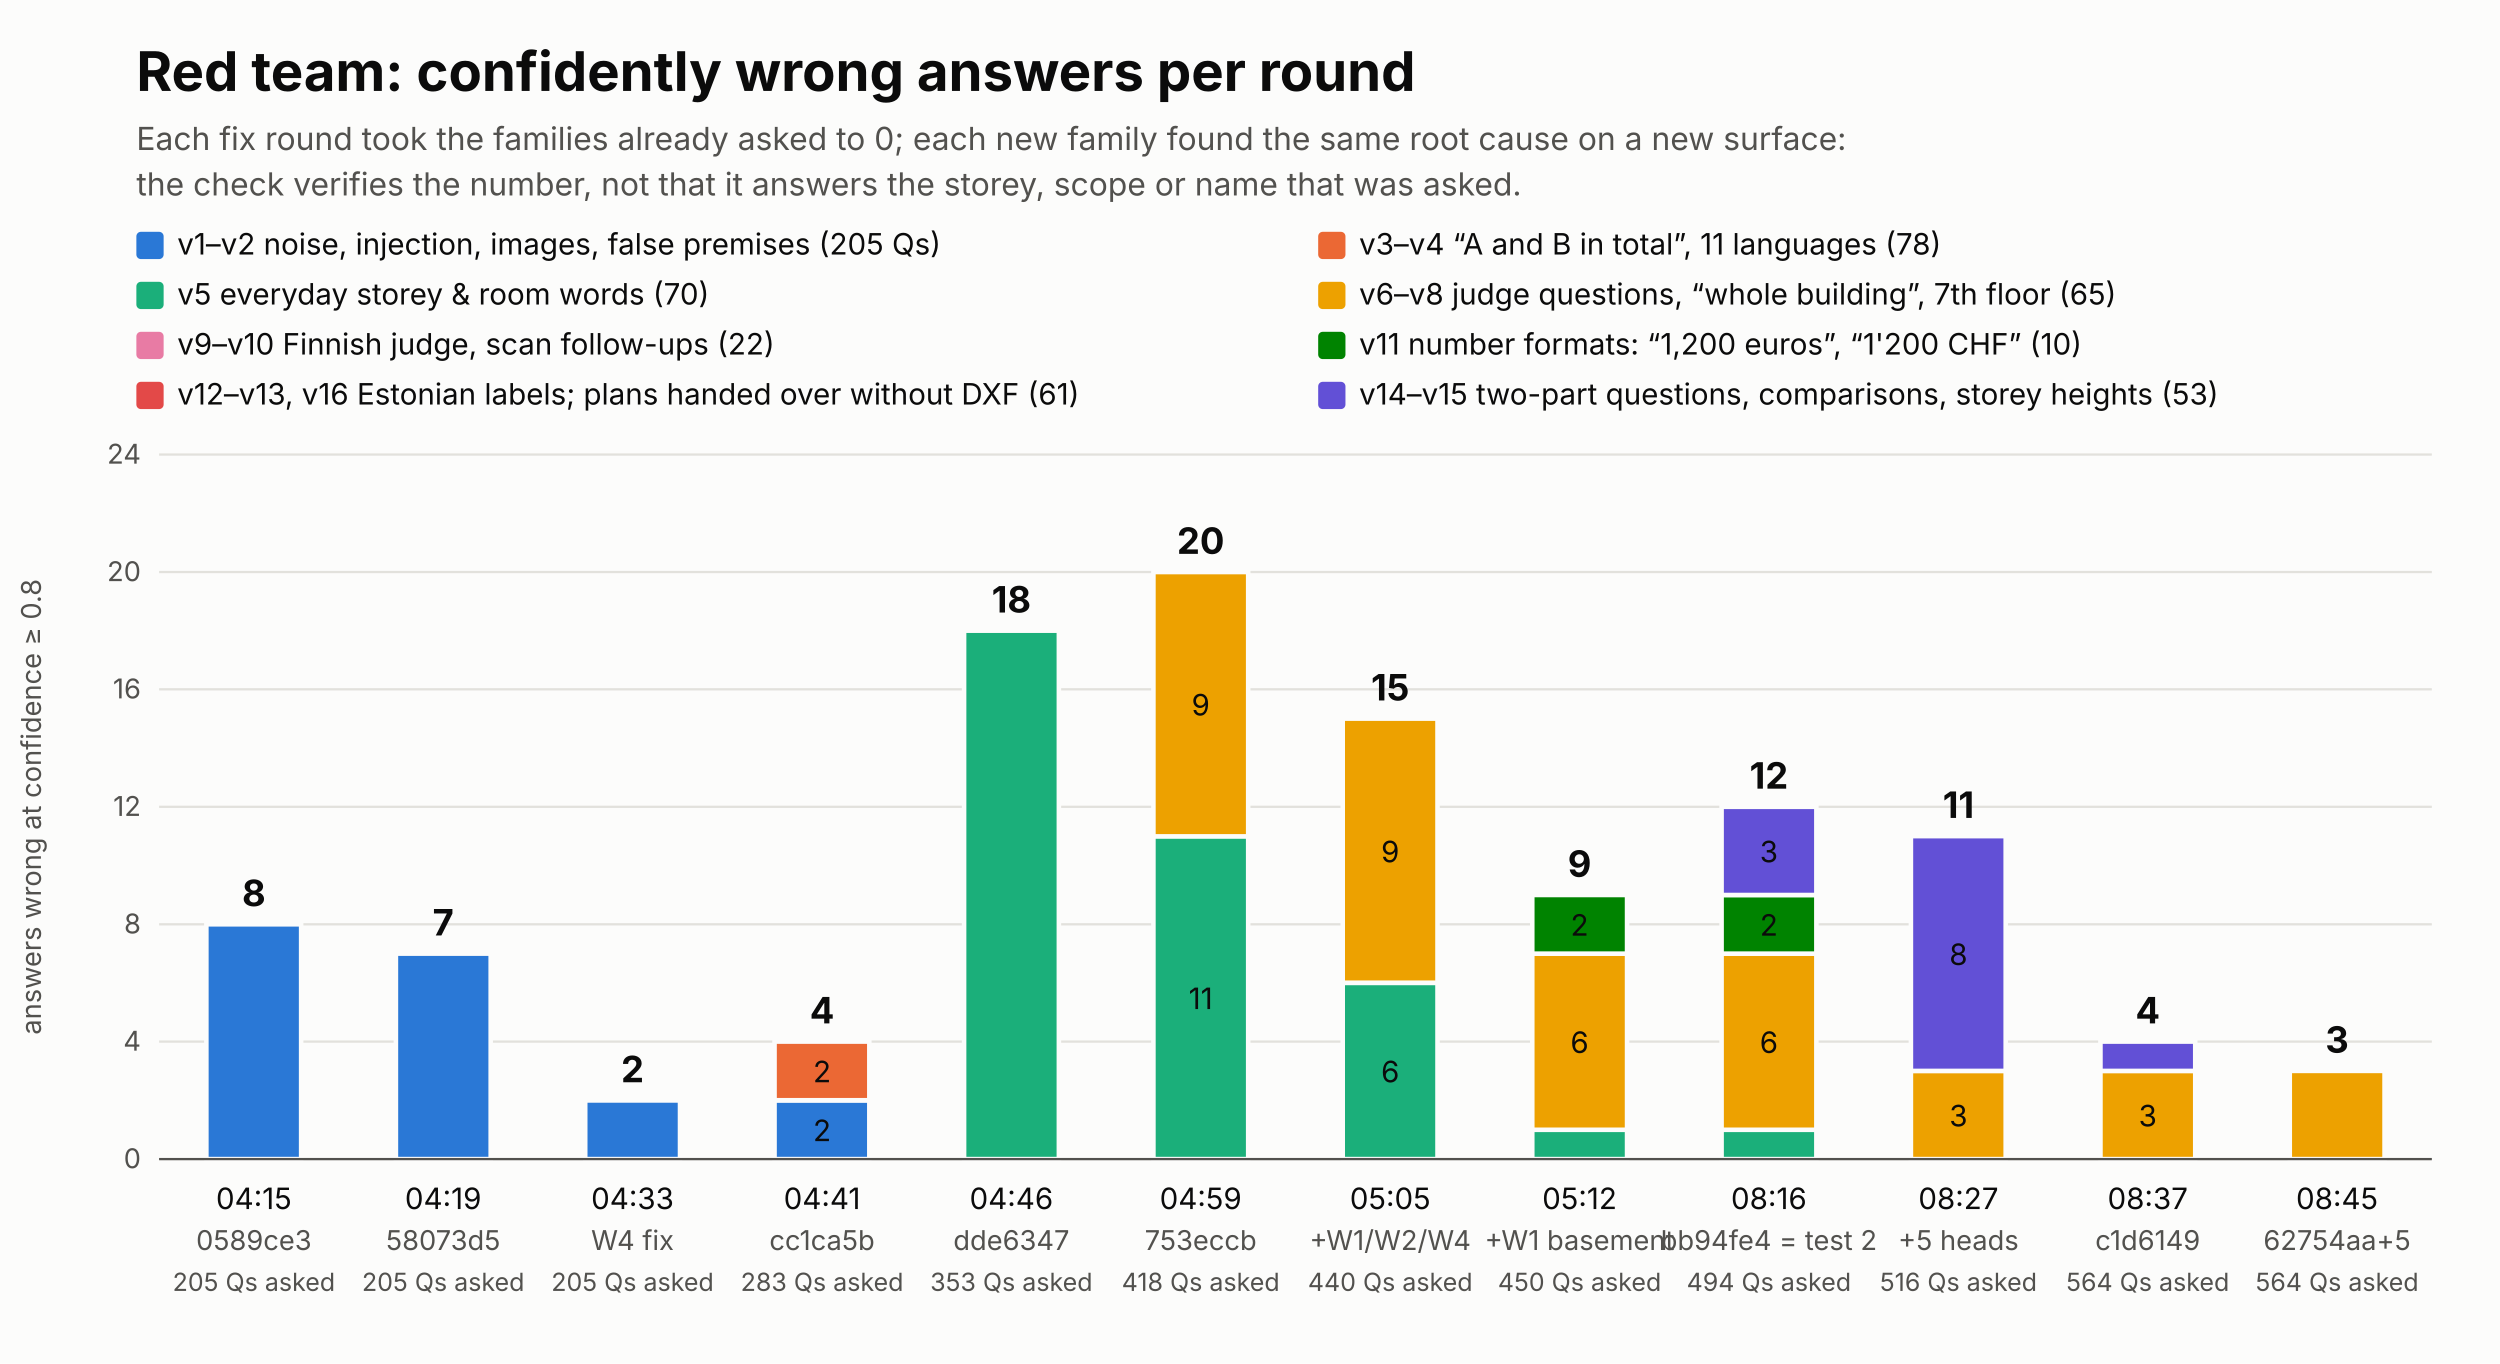
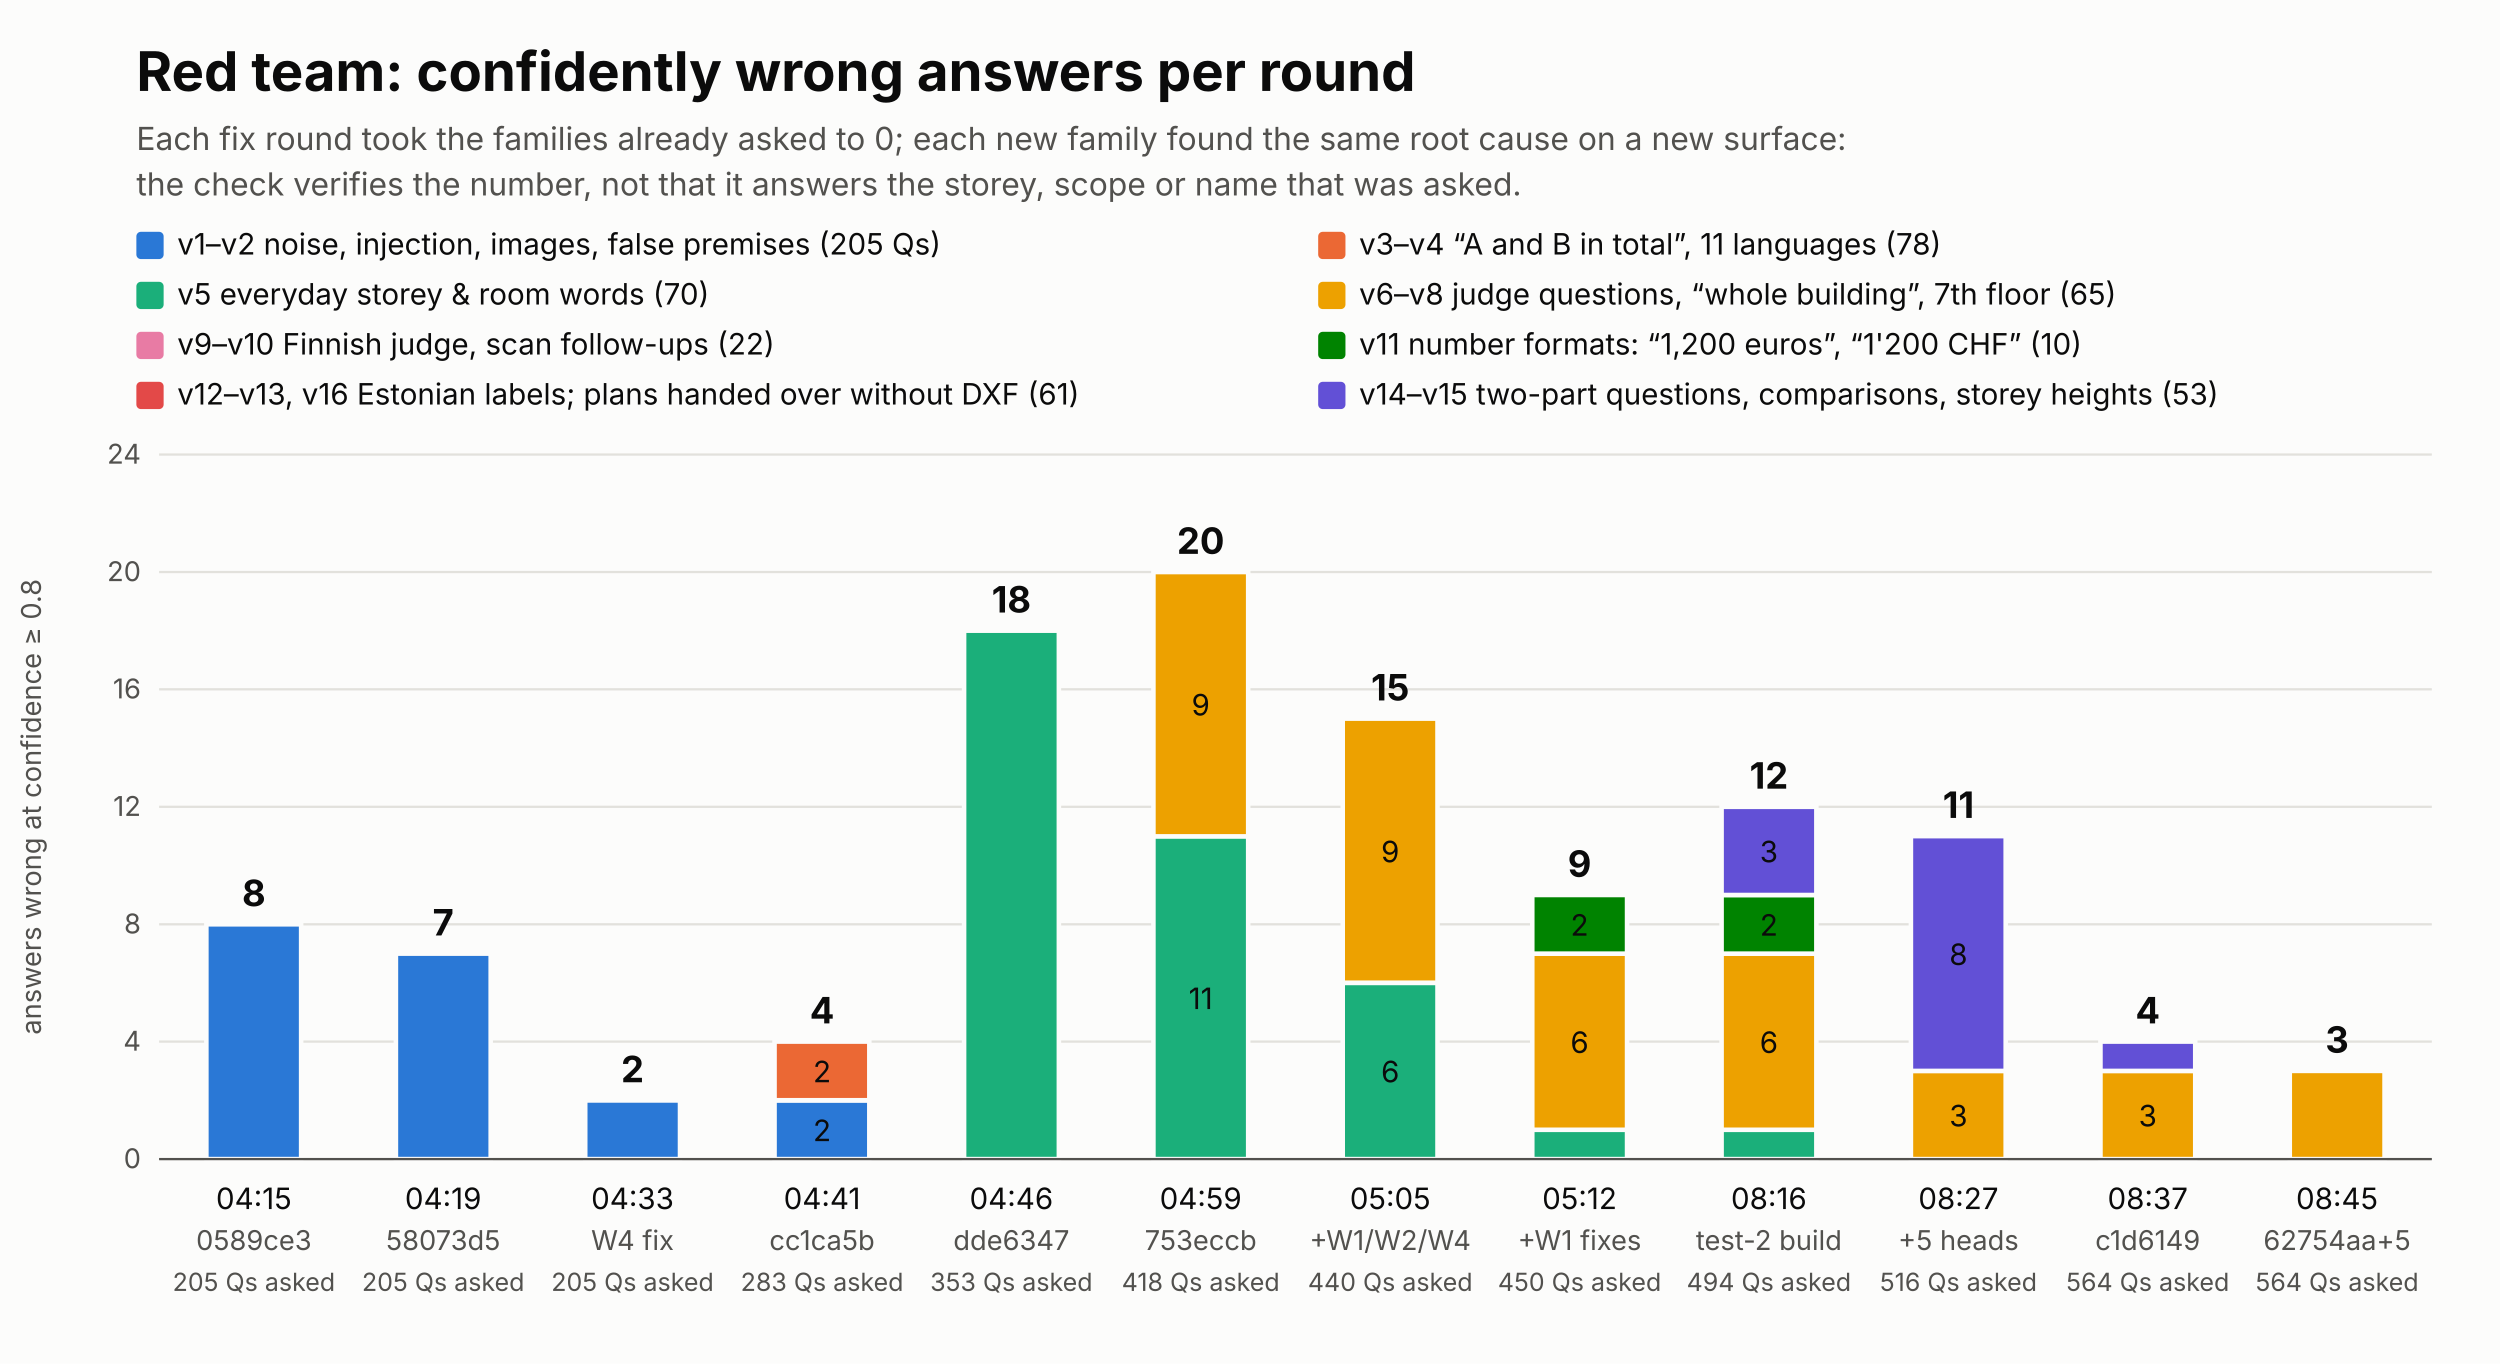
<svg xmlns="http://www.w3.org/2000/svg" width="1100" height="600" viewBox="0 0 1100 600" font-family="Inter, Helvetica, Arial, sans-serif">
  <rect width="1100" height="600" fill="#fcfcfb" />
  <text x="60" y="40" font-size="24" font-weight="700" fill="#0b0b0b">Red team: confidently wrong answers per round</text>
  <text x="60" y="66" font-size="14" fill="#52514e">Each fix round took the families already asked to 0; each new family found the same root cause on a new surface:</text>
  <text x="60" y="86" font-size="14" fill="#52514e">the check verifies the number, not that it answers the storey, scope or name that was asked.</text>
  <rect x="60" y="102" width="12" height="12" rx="2" fill="#2a78d6" />
  <text x="78" y="112" font-size="13" fill="#0b0b0b">v1–v2 noise, injection, images, false premises (205 Qs)</text>
  <rect x="580" y="102" width="12" height="12" rx="2" fill="#eb6834" />
  <text x="598" y="112" font-size="13" fill="#0b0b0b">v3–v4 “A and B in total”, 11 languages (78)</text>
  <rect x="60" y="124" width="12" height="12" rx="2" fill="#1baf7a" />
  <text x="78" y="134" font-size="13" fill="#0b0b0b">v5 everyday storey &amp; room words (70)</text>
  <rect x="580" y="124" width="12" height="12" rx="2" fill="#eda100" />
  <text x="598" y="134" font-size="13" fill="#0b0b0b">v6–v8 judge questions, “whole building”, 7th floor (65)</text>
  <rect x="60" y="146" width="12" height="12" rx="2" fill="#e87ba4" />
  <text x="78" y="156" font-size="13" fill="#0b0b0b">v9–v10 Finnish judge, scan follow-ups (22)</text>
  <rect x="580" y="146" width="12" height="12" rx="2" fill="#008300" />
  <text x="598" y="156" font-size="13" fill="#0b0b0b">v11 number formats: “1,200 euros”, “1'200 CHF” (10)</text>
  <rect x="60" y="168" width="12" height="12" rx="2" fill="#e34948" />
  <text x="78" y="178" font-size="13" fill="#0b0b0b">v12–v13, v16 Estonian labels; plans handed over without DXF (61)</text>
  <rect x="580" y="168" width="12" height="12" rx="2" fill="#6250d6" />
  <text x="598" y="178" font-size="13" fill="#0b0b0b">v14–v15 two-part questions, comparisons, storey heights (53)</text>
  <line x1="70" x2="1070" y1="510.0" y2="510.0" stroke="#e2e1dc" stroke-width="1" />
  <text x="62" y="514.0" font-size="12" fill="#52514e" text-anchor="end">0</text>
  <line x1="70" x2="1070" y1="458.3" y2="458.3" stroke="#e2e1dc" stroke-width="1" />
  <text x="62" y="462.3" font-size="12" fill="#52514e" text-anchor="end">4</text>
  <line x1="70" x2="1070" y1="406.7" y2="406.7" stroke="#e2e1dc" stroke-width="1" />
  <text x="62" y="410.7" font-size="12" fill="#52514e" text-anchor="end">8</text>
  <line x1="70" x2="1070" y1="355.0" y2="355.0" stroke="#e2e1dc" stroke-width="1" />
  <text x="62" y="359.0" font-size="12" fill="#52514e" text-anchor="end">12</text>
  <line x1="70" x2="1070" y1="303.3" y2="303.3" stroke="#e2e1dc" stroke-width="1" />
  <text x="62" y="307.3" font-size="12" fill="#52514e" text-anchor="end">16</text>
  <line x1="70" x2="1070" y1="251.7" y2="251.7" stroke="#e2e1dc" stroke-width="1" />
  <text x="62" y="255.7" font-size="12" fill="#52514e" text-anchor="end">20</text>
  <line x1="70" x2="1070" y1="200.0" y2="200.0" stroke="#e2e1dc" stroke-width="1" />
  <text x="62" y="204.0" font-size="12" fill="#52514e" text-anchor="end">24</text>
  <text x="18" y="355.0" font-size="12" fill="#52514e" text-anchor="middle" transform="rotate(-90 18 355.0)">answers wrong at confidence ≥ 0.8</text>
  <rect x="90.8" y="406.7" width="41.7" height="103.3" fill="#2a78d6" stroke="#fcfcfb" stroke-width="2" />
  <text x="111.7" y="398.7" font-size="16" font-weight="700" fill="#0b0b0b" text-anchor="middle">8</text>
  <text x="111.7" y="532" font-size="13" fill="#0b0b0b" text-anchor="middle">04:15</text>
  <text x="111.7" y="550" font-size="12" fill="#52514e" text-anchor="middle">0589ce3</text>
  <text x="111.7" y="568" font-size="11" fill="#52514e" text-anchor="middle">205 Qs asked</text>
  <rect x="174.2" y="419.6" width="41.7" height="90.4" fill="#2a78d6" stroke="#fcfcfb" stroke-width="2" />
  <text x="195.0" y="411.6" font-size="16" font-weight="700" fill="#0b0b0b" text-anchor="middle">7</text>
  <text x="195.0" y="532" font-size="13" fill="#0b0b0b" text-anchor="middle">04:19</text>
  <text x="195.0" y="550" font-size="12" fill="#52514e" text-anchor="middle">58073d5</text>
  <text x="195.0" y="568" font-size="11" fill="#52514e" text-anchor="middle">205 Qs asked</text>
  <rect x="257.5" y="484.2" width="41.7" height="25.8" fill="#2a78d6" stroke="#fcfcfb" stroke-width="2" />
  <text x="278.3" y="476.2" font-size="16" font-weight="700" fill="#0b0b0b" text-anchor="middle">2</text>
  <text x="278.3" y="532" font-size="13" fill="#0b0b0b" text-anchor="middle">04:33</text>
  <text x="278.3" y="550" font-size="12" fill="#52514e" text-anchor="middle">W4 fix</text>
  <text x="278.3" y="568" font-size="11" fill="#52514e" text-anchor="middle">205 Qs asked</text>
  <rect x="340.8" y="484.2" width="41.7" height="25.8" fill="#2a78d6" stroke="#fcfcfb" stroke-width="2" />
  <text x="361.7" y="502.1" font-size="13" fill="#0b0b0b" text-anchor="middle">2</text>
  <rect x="340.8" y="458.3" width="41.7" height="25.8" fill="#eb6834" stroke="#fcfcfb" stroke-width="2" />
  <text x="361.7" y="476.2" font-size="13" fill="#0b0b0b" text-anchor="middle">2</text>
  <text x="361.7" y="450.3" font-size="16" font-weight="700" fill="#0b0b0b" text-anchor="middle">4</text>
  <text x="361.7" y="532" font-size="13" fill="#0b0b0b" text-anchor="middle">04:41</text>
  <text x="361.7" y="550" font-size="12" fill="#52514e" text-anchor="middle">cc1ca5b</text>
  <text x="361.7" y="568" font-size="11" fill="#52514e" text-anchor="middle">283 Qs asked</text>
  <rect x="424.2" y="277.5" width="41.7" height="232.5" fill="#1baf7a" stroke="#fcfcfb" stroke-width="2" />
  <text x="445.0" y="269.5" font-size="16" font-weight="700" fill="#0b0b0b" text-anchor="middle">18</text>
  <text x="445.0" y="532" font-size="13" fill="#0b0b0b" text-anchor="middle">04:46</text>
  <text x="445.0" y="550" font-size="12" fill="#52514e" text-anchor="middle">dde6347</text>
  <text x="445.0" y="568" font-size="11" fill="#52514e" text-anchor="middle">353 Qs asked</text>
  <rect x="507.5" y="367.9" width="41.7" height="142.1" fill="#1baf7a" stroke="#fcfcfb" stroke-width="2" />
  <text x="528.3" y="444.0" font-size="13" fill="#0b0b0b" text-anchor="middle">11</text>
  <rect x="507.5" y="251.7" width="41.7" height="116.3" fill="#eda100" stroke="#fcfcfb" stroke-width="2" />
  <text x="528.3" y="314.8" font-size="13" fill="#0b0b0b" text-anchor="middle">9</text>
  <text x="528.3" y="243.7" font-size="16" font-weight="700" fill="#0b0b0b" text-anchor="middle">20</text>
  <text x="528.3" y="532" font-size="13" fill="#0b0b0b" text-anchor="middle">04:59</text>
  <text x="528.3" y="550" font-size="12" fill="#52514e" text-anchor="middle">753eccb</text>
  <text x="528.3" y="568" font-size="11" fill="#52514e" text-anchor="middle">418 Qs asked</text>
  <rect x="590.8" y="432.5" width="41.7" height="77.5" fill="#1baf7a" stroke="#fcfcfb" stroke-width="2" />
  <text x="611.7" y="476.2" font-size="13" fill="#0b0b0b" text-anchor="middle">6</text>
  <rect x="590.8" y="316.2" width="41.7" height="116.2" fill="#eda100" stroke="#fcfcfb" stroke-width="2" />
  <text x="611.7" y="379.4" font-size="13" fill="#0b0b0b" text-anchor="middle">9</text>
  <text x="611.7" y="308.2" font-size="16" font-weight="700" fill="#0b0b0b" text-anchor="middle">15</text>
  <text x="611.7" y="532" font-size="13" fill="#0b0b0b" text-anchor="middle">05:05</text>
  <text x="611.7" y="550" font-size="12" fill="#52514e" text-anchor="middle">+W1/W2/W4</text>
  <text x="611.7" y="568" font-size="11" fill="#52514e" text-anchor="middle">440 Qs asked</text>
  <rect x="674.2" y="497.1" width="41.7" height="12.9" fill="#1baf7a" stroke="#fcfcfb" stroke-width="2" />
  <rect x="674.2" y="419.6" width="41.7" height="77.5" fill="#eda100" stroke="#fcfcfb" stroke-width="2" />
  <text x="695.0" y="463.3" font-size="13" fill="#0b0b0b" text-anchor="middle">6</text>
  <rect x="674.2" y="393.8" width="41.7" height="25.8" fill="#008300" stroke="#fcfcfb" stroke-width="2" />
  <text x="695.0" y="411.7" font-size="13" fill="#0b0b0b" text-anchor="middle">2</text>
  <text x="695.0" y="385.8" font-size="16" font-weight="700" fill="#0b0b0b" text-anchor="middle">9</text>
  <text x="695.0" y="532" font-size="13" fill="#0b0b0b" text-anchor="middle">05:12</text>
-   <text x="695.0" y="550" font-size="12" fill="#52514e" text-anchor="middle">+W1 basement</text>
+   <text x="695.0" y="550" font-size="12" fill="#52514e" text-anchor="middle">+W1 fixes</text>
  <text x="695.0" y="568" font-size="11" fill="#52514e" text-anchor="middle">450 Qs asked</text>
  <rect x="757.5" y="497.1" width="41.7" height="12.9" fill="#1baf7a" stroke="#fcfcfb" stroke-width="2" />
  <rect x="757.5" y="419.6" width="41.7" height="77.5" fill="#eda100" stroke="#fcfcfb" stroke-width="2" />
  <text x="778.3" y="463.3" font-size="13" fill="#0b0b0b" text-anchor="middle">6</text>
  <rect x="757.5" y="393.8" width="41.7" height="25.8" fill="#008300" stroke="#fcfcfb" stroke-width="2" />
  <text x="778.3" y="411.7" font-size="13" fill="#0b0b0b" text-anchor="middle">2</text>
  <rect x="757.5" y="355.0" width="41.7" height="38.8" fill="#6250d6" stroke="#fcfcfb" stroke-width="2" />
  <text x="778.3" y="379.4" font-size="13" fill="#0b0b0b" text-anchor="middle">3</text>
  <text x="778.3" y="347.0" font-size="16" font-weight="700" fill="#0b0b0b" text-anchor="middle">12</text>
  <text x="778.3" y="532" font-size="13" fill="#0b0b0b" text-anchor="middle">08:16</text>
-   <text x="778.3" y="550" font-size="12" fill="#52514e" text-anchor="middle">bb94fe4 = test 2</text>
+   <text x="778.3" y="550" font-size="12" fill="#52514e" text-anchor="middle">test-2 build</text>
  <text x="778.3" y="568" font-size="11" fill="#52514e" text-anchor="middle">494 Qs asked</text>
  <rect x="840.8" y="471.2" width="41.7" height="38.8" fill="#eda100" stroke="#fcfcfb" stroke-width="2" />
  <text x="861.7" y="495.6" font-size="13" fill="#0b0b0b" text-anchor="middle">3</text>
  <rect x="840.8" y="367.9" width="41.7" height="103.3" fill="#6250d6" stroke="#fcfcfb" stroke-width="2" />
  <text x="861.7" y="424.6" font-size="13" fill="#0b0b0b" text-anchor="middle">8</text>
  <text x="861.7" y="359.9" font-size="16" font-weight="700" fill="#0b0b0b" text-anchor="middle">11</text>
  <text x="861.7" y="532" font-size="13" fill="#0b0b0b" text-anchor="middle">08:27</text>
  <text x="861.7" y="550" font-size="12" fill="#52514e" text-anchor="middle">+5 heads</text>
  <text x="861.7" y="568" font-size="11" fill="#52514e" text-anchor="middle">516 Qs asked</text>
  <rect x="924.2" y="471.2" width="41.7" height="38.8" fill="#eda100" stroke="#fcfcfb" stroke-width="2" />
  <text x="945.0" y="495.6" font-size="13" fill="#0b0b0b" text-anchor="middle">3</text>
  <rect x="924.2" y="458.3" width="41.7" height="12.9" fill="#6250d6" stroke="#fcfcfb" stroke-width="2" />
  <text x="945.0" y="450.3" font-size="16" font-weight="700" fill="#0b0b0b" text-anchor="middle">4</text>
  <text x="945.0" y="532" font-size="13" fill="#0b0b0b" text-anchor="middle">08:37</text>
  <text x="945.0" y="550" font-size="12" fill="#52514e" text-anchor="middle">c1d6149</text>
  <text x="945.0" y="568" font-size="11" fill="#52514e" text-anchor="middle">564 Qs asked</text>
  <rect x="1007.5" y="471.2" width="41.7" height="38.8" fill="#eda100" stroke="#fcfcfb" stroke-width="2" />
  <text x="1028.3" y="463.2" font-size="16" font-weight="700" fill="#0b0b0b" text-anchor="middle">3</text>
  <text x="1028.3" y="532" font-size="13" fill="#0b0b0b" text-anchor="middle">08:45</text>
  <text x="1028.3" y="550" font-size="12" fill="#52514e" text-anchor="middle">62754aa+5</text>
  <text x="1028.3" y="568" font-size="11" fill="#52514e" text-anchor="middle">564 Qs asked</text>
  <line x1="70" x2="1070" y1="510" y2="510" stroke="#52514e" stroke-width="1" />
</svg>
